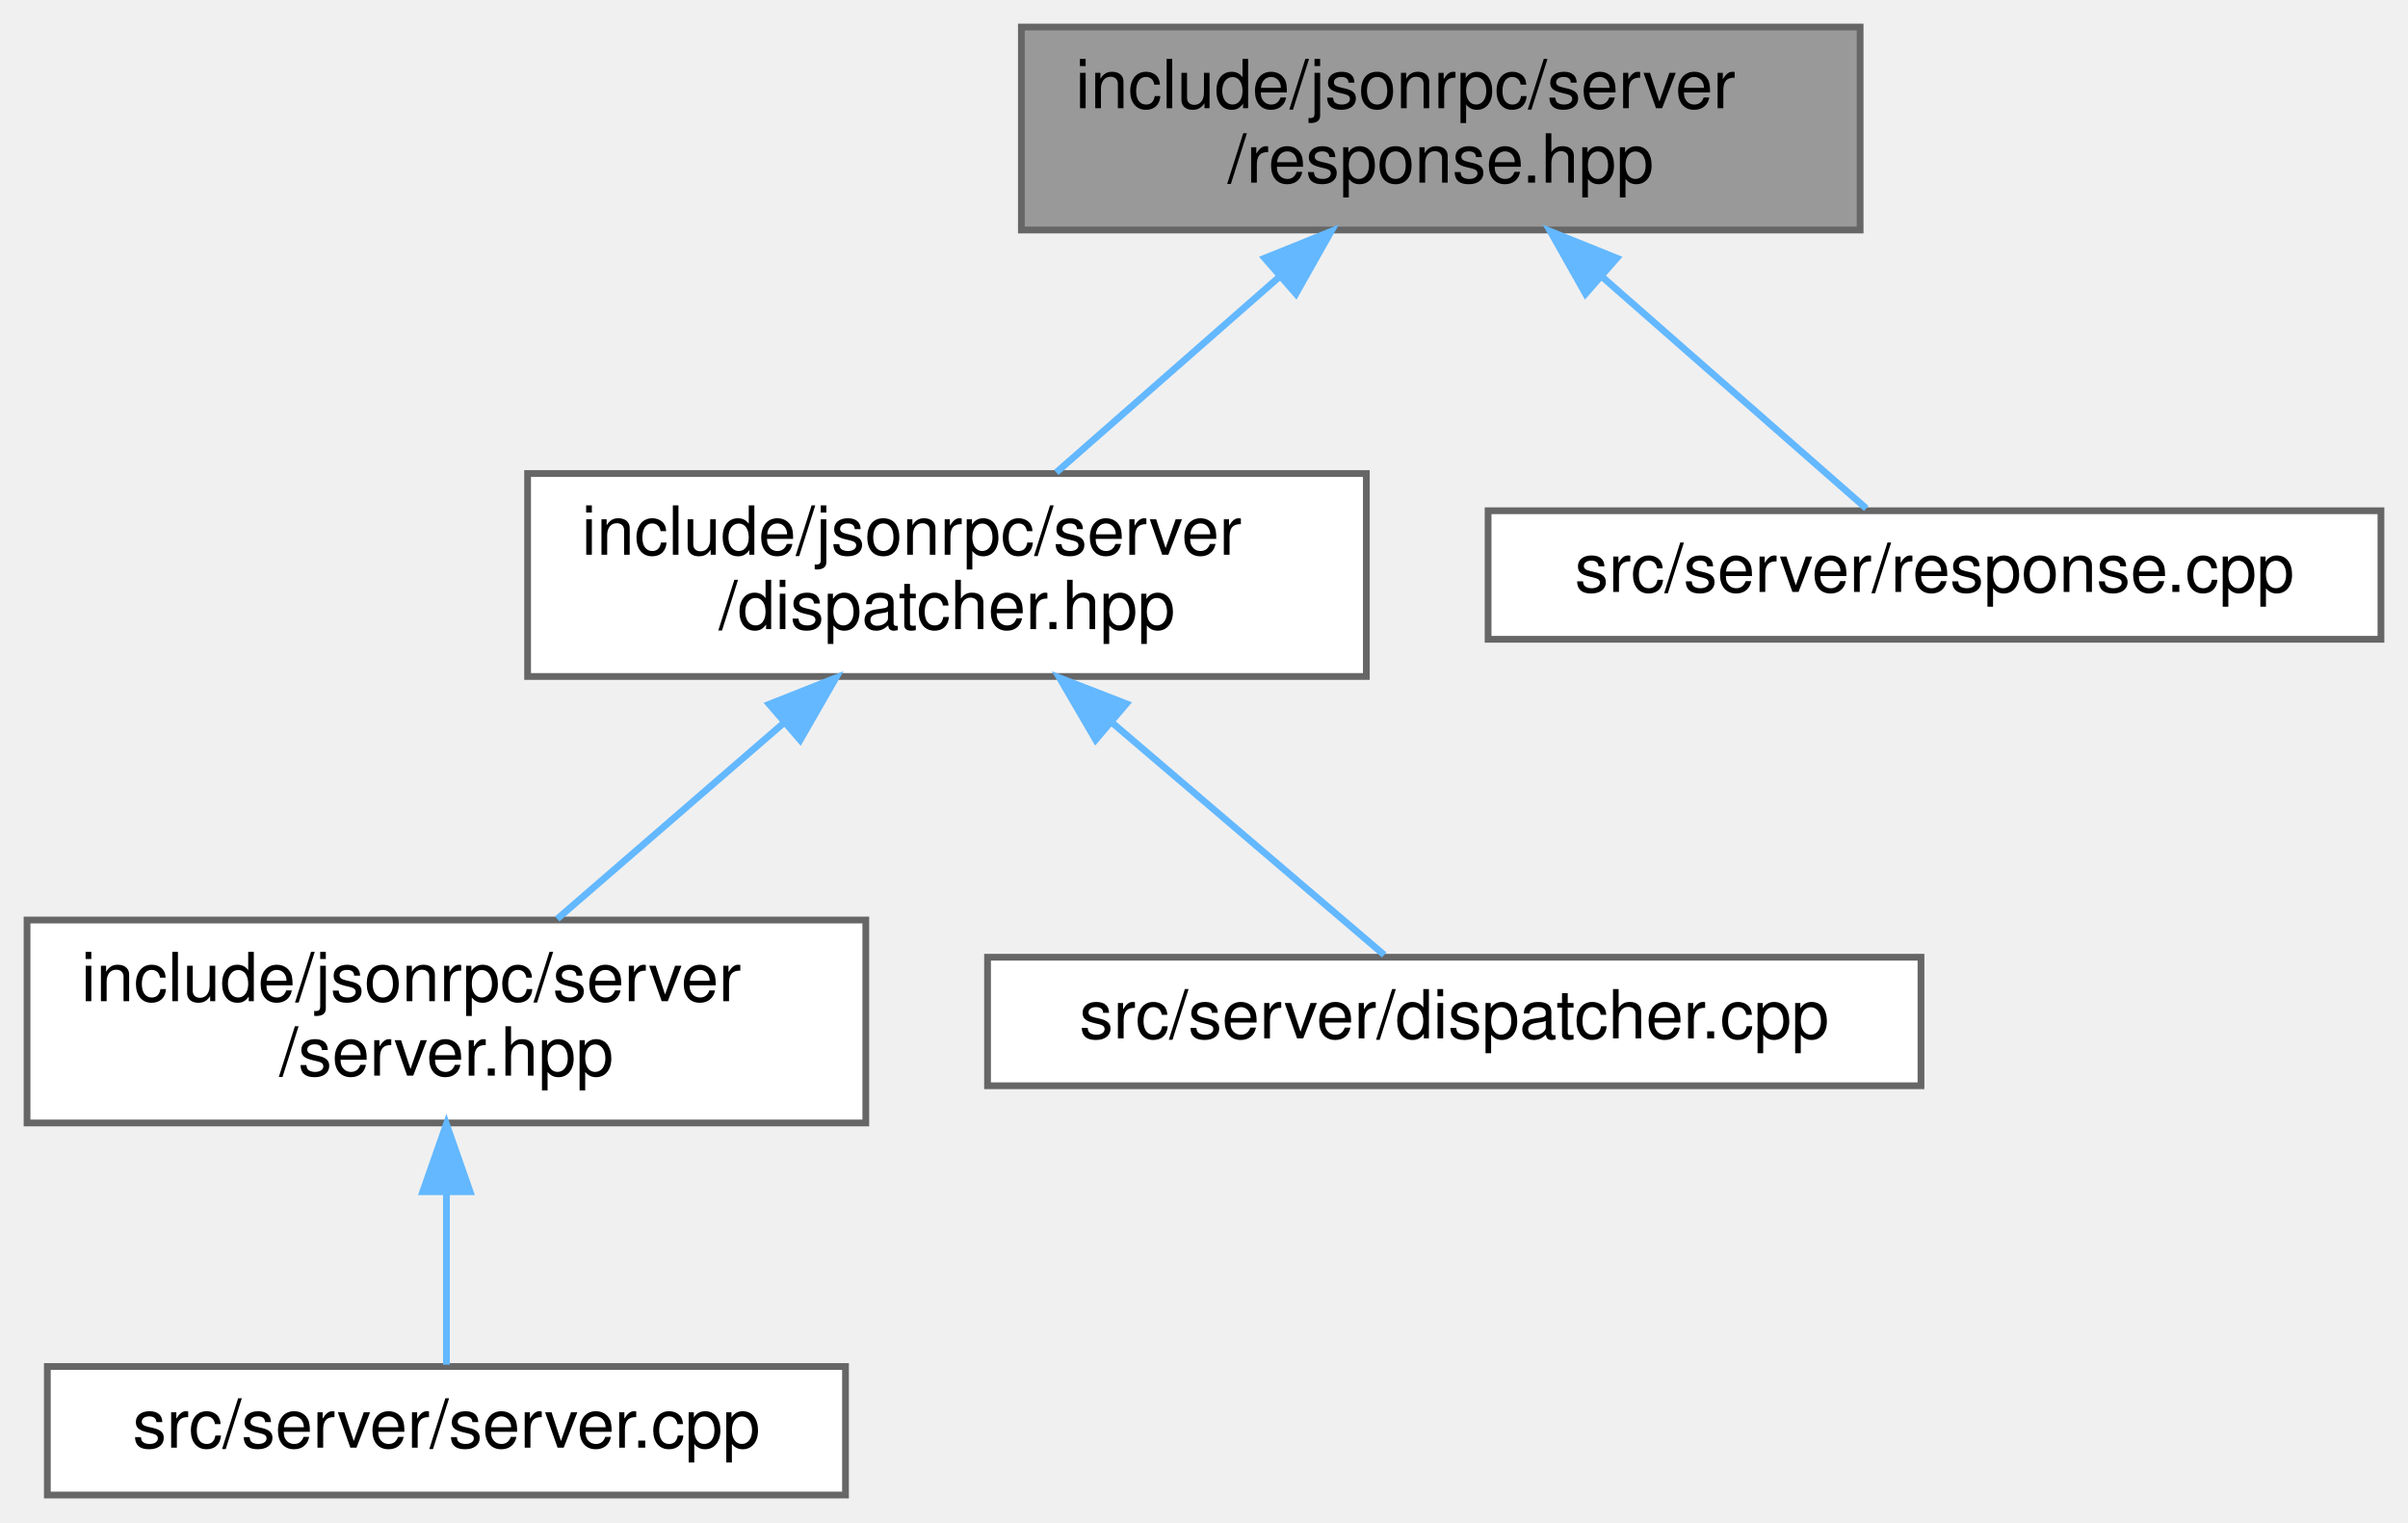
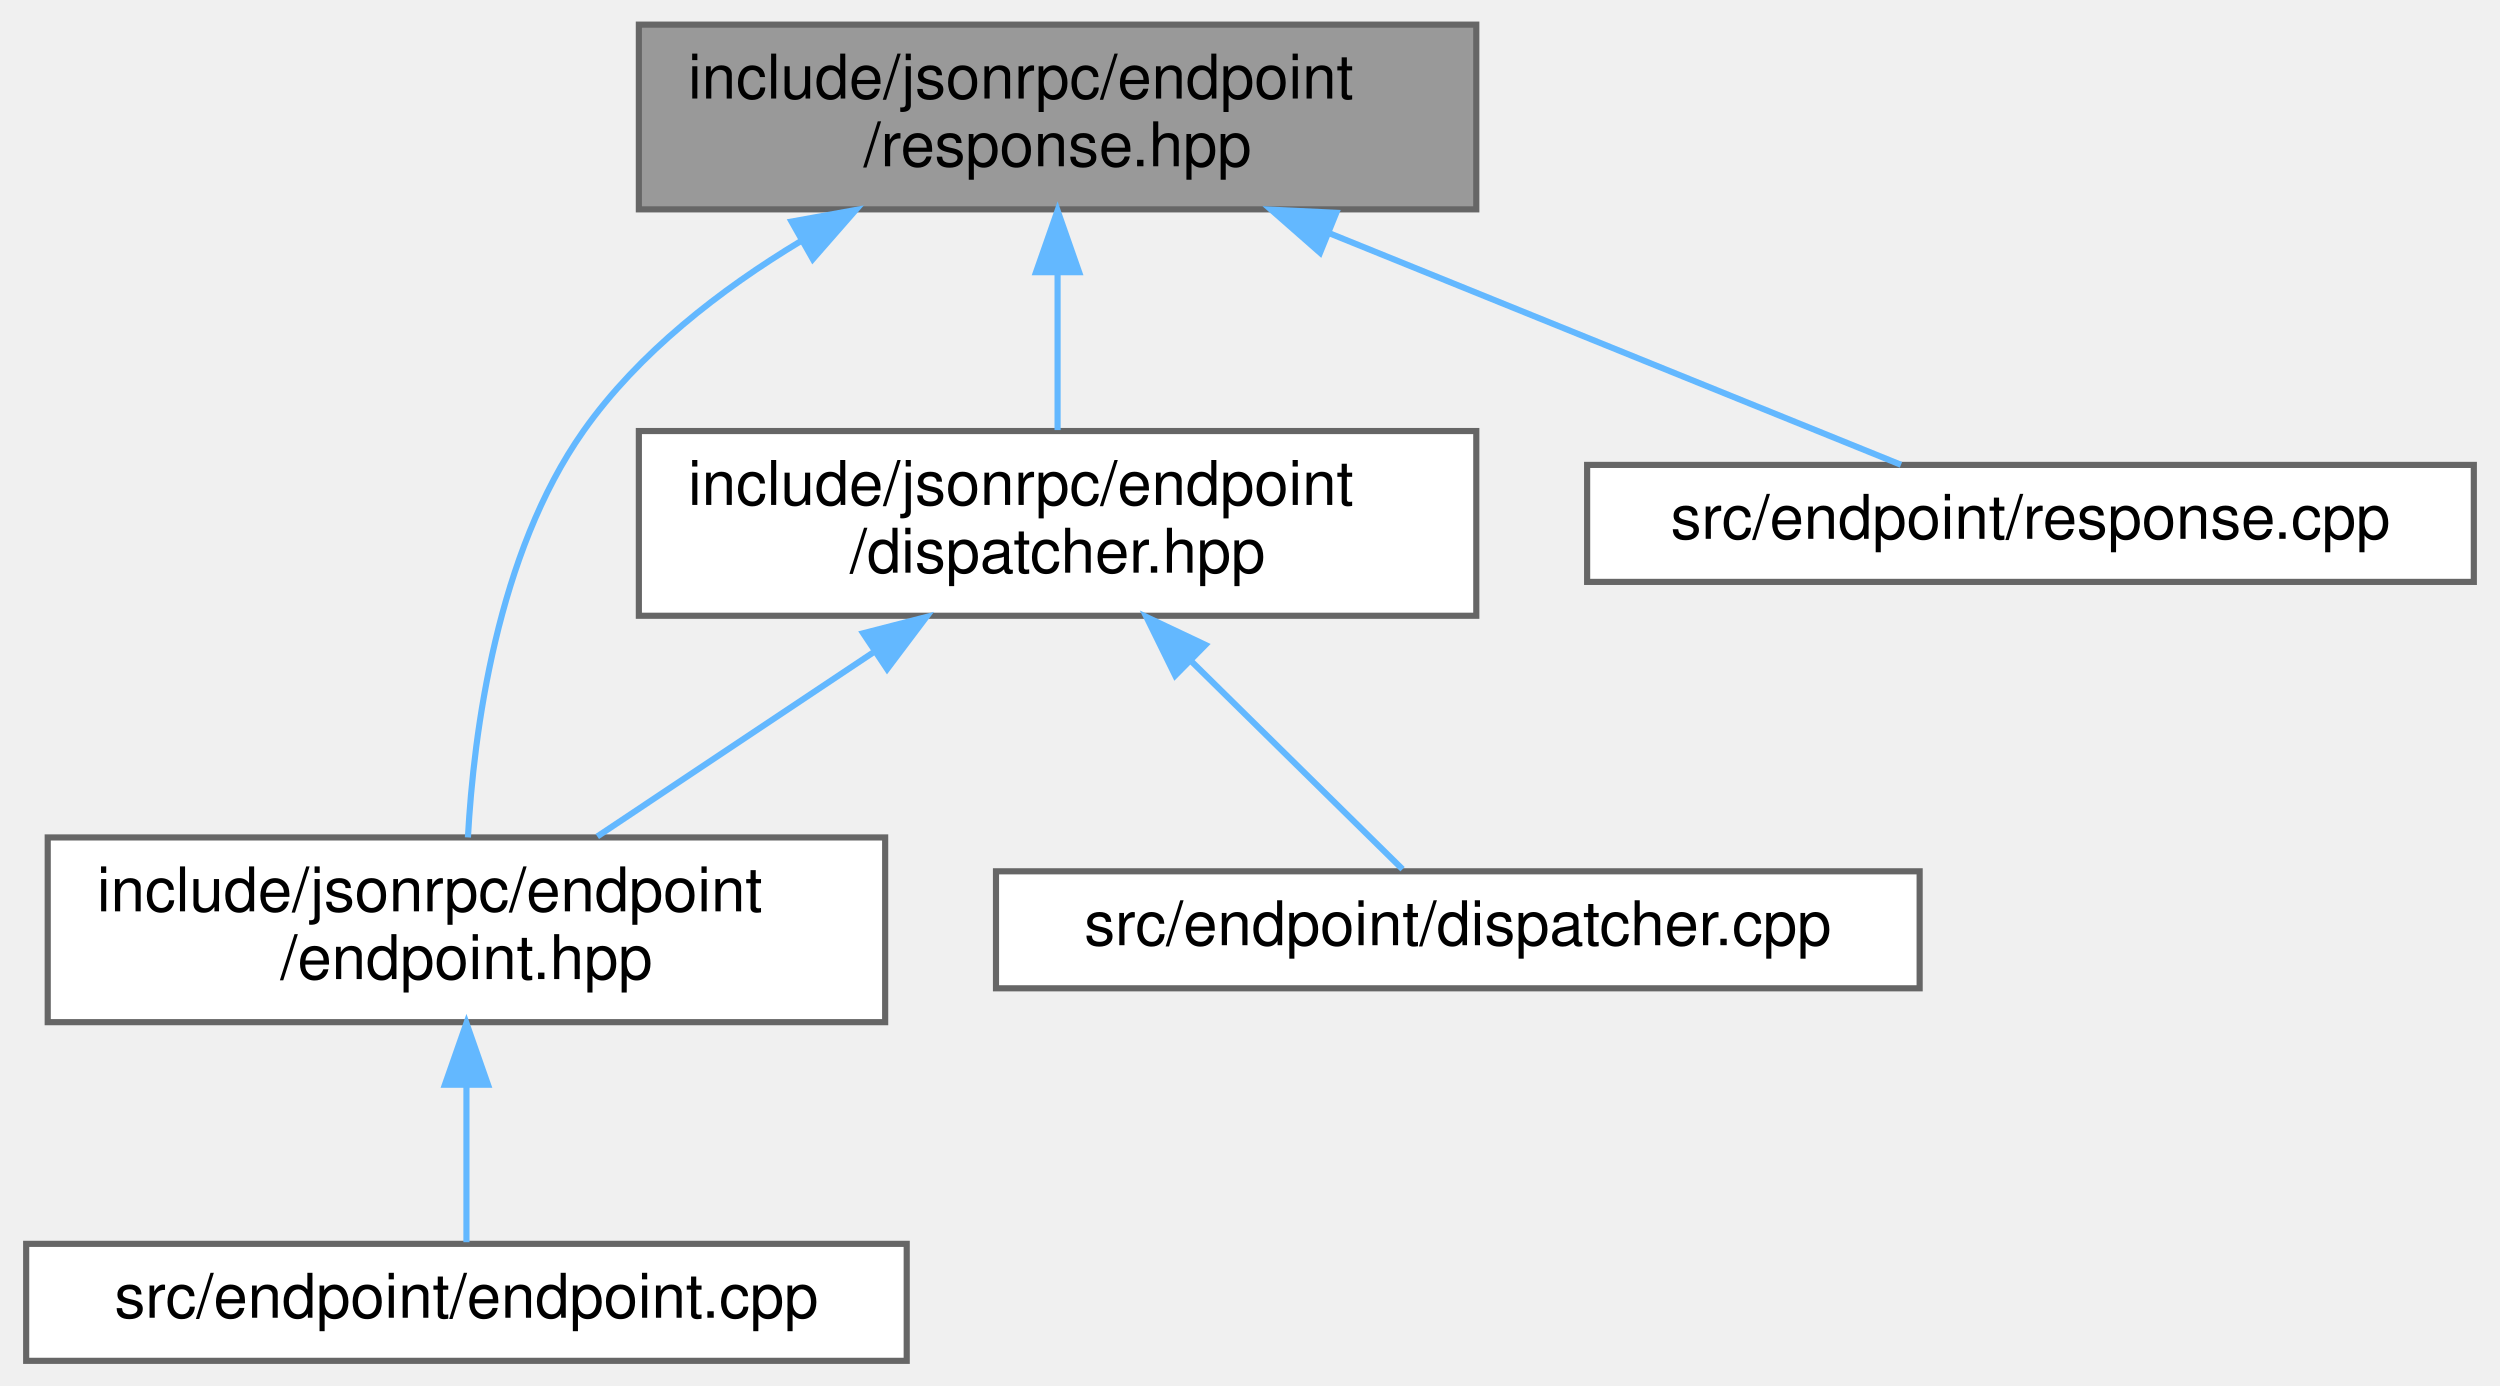
- <svg xmlns="http://www.w3.org/2000/svg" xmlns:xlink="http://www.w3.org/1999/xlink" width="356pt" height="225pt" viewBox="0.00 0.00 356.00 225.00">
+ <svg xmlns="http://www.w3.org/2000/svg" xmlns:xlink="http://www.w3.org/1999/xlink" width="406pt" height="225pt" viewBox="0.00 0.00 405.50 225.00">
  <g id="graph0" class="graph" transform="scale(1 1) rotate(0) translate(4 221)">
    <g id="Node000001" class="node">
      <g id="a_Node000001">
        <a xlink:title=" ">
-           <polygon fill="#999999" stroke="#666666" points="271,-217 147,-217 147,-187 271,-187 271,-217" />
-           <text text-anchor="start" x="155" y="-205" font-family="Helvetica,sans-Serif" font-size="10.00">include/jsonrpc/server</text>
-           <text text-anchor="middle" x="209" y="-194" font-family="Helvetica,sans-Serif" font-size="10.00">/response.hpp</text>
+           <polygon fill="#999999" stroke="#666666" points="235.5,-217 99.5,-217 99.5,-187 235.5,-187 235.5,-217" />
+           <text text-anchor="start" x="107.5" y="-205" font-family="Helvetica,sans-Serif" font-size="10.00">include/jsonrpc/endpoint</text>
+           <text text-anchor="middle" x="167.5" y="-194" font-family="Helvetica,sans-Serif" font-size="10.00">/response.hpp</text>
        </a>
      </g>
    </g>
    <g id="Node000002" class="node">
      <g id="a_Node000002">
        <a xlink:href="dispatcher_8hpp.html" target="_top" xlink:title=" ">
-           <polygon fill="white" stroke="#666666" points="198,-151 74,-151 74,-121 198,-121 198,-151" />
-           <text text-anchor="start" x="82" y="-139" font-family="Helvetica,sans-Serif" font-size="10.00">include/jsonrpc/server</text>
-           <text text-anchor="middle" x="136" y="-128" font-family="Helvetica,sans-Serif" font-size="10.00">/dispatcher.hpp</text>
+           <polygon fill="white" stroke="#666666" points="235.5,-151 99.5,-151 99.5,-121 235.5,-121 235.5,-151" />
+           <text text-anchor="start" x="107.5" y="-139" font-family="Helvetica,sans-Serif" font-size="10.00">include/jsonrpc/endpoint</text>
+           <text text-anchor="middle" x="167.5" y="-128" font-family="Helvetica,sans-Serif" font-size="10.00">/dispatcher.hpp</text>
        </a>
      </g>
    </g>
    <g id="edge1_Node000001_Node000002" class="edge">
      <g id="a_edge1_Node000001_Node000002">
        <a xlink:title=" ">
-           <path fill="none" stroke="#63b8ff" d="M185.28,-180.2C174.44,-170.7 161.88,-159.69 152.16,-151.16" />
-           <polygon fill="#63b8ff" stroke="#63b8ff" points="182.97,-182.84 192.8,-186.8 187.59,-177.57 182.97,-182.84" />
+           <path fill="none" stroke="#63b8ff" d="M167.5,-176.54C167.5,-167.96 167.5,-158.61 167.5,-151.16" />
+           <polygon fill="#63b8ff" stroke="#63b8ff" points="164,-176.8 167.5,-186.8 171,-176.8 164,-176.8" />
+         </a>
+       </g>
+     </g>
+     <g id="Node000003" class="node">
+       <g id="a_Node000003">
+         <a xlink:href="endpoint_8hpp.html" target="_top" xlink:title=" ">
+           <polygon fill="white" stroke="#666666" points="139.5,-85 3.5,-85 3.5,-55 139.5,-55 139.5,-85" />
+           <text text-anchor="start" x="11.5" y="-73" font-family="Helvetica,sans-Serif" font-size="10.00">include/jsonrpc/endpoint</text>
+           <text text-anchor="middle" x="71.5" y="-62" font-family="Helvetica,sans-Serif" font-size="10.00">/endpoint.hpp</text>
+         </a>
+       </g>
+     </g>
+     <g id="edge5_Node000001_Node000003" class="edge">
+       <g id="a_edge5_Node000001_Node000003">
+         <a xlink:title=" ">
+           <path fill="none" stroke="#63b8ff" d="M125.8,-181.84C112.76,-173.98 99.45,-163.7 90.5,-151 76.44,-131.05 72.68,-102.06 71.74,-85" />
+           <polygon fill="#63b8ff" stroke="#63b8ff" points="124.3,-185.02 134.73,-186.9 127.75,-178.92 124.3,-185.02" />
        </a>
      </g>
    </g>
    <g id="Node000006" class="node">
      <g id="a_Node000006">
        <a xlink:href="response_8cpp.html" target="_top" xlink:title=" ">
-           <polygon fill="white" stroke="#666666" points="348,-145.5 216,-145.5 216,-126.5 348,-126.5 348,-145.5" />
-           <text text-anchor="middle" x="282" y="-133.5" font-family="Helvetica,sans-Serif" font-size="10.00">src/server/response.cpp</text>
+           <polygon fill="white" stroke="#666666" points="397.5,-145.5 253.5,-145.5 253.5,-126.5 397.5,-126.5 397.5,-145.5" />
+           <text text-anchor="middle" x="325.5" y="-133.5" font-family="Helvetica,sans-Serif" font-size="10.00">src/endpoint/response.cpp</text>
        </a>
      </g>
    </g>
-     <g id="edge5_Node000001_Node000006" class="edge">
-       <g id="a_edge5_Node000001_Node000006">
+     <g id="edge6_Node000001_Node000006" class="edge">
+       <g id="a_edge6_Node000001_Node000006">
        <a xlink:title=" ">
-           <path fill="none" stroke="#63b8ff" d="M233.03,-179.93C246.24,-168.35 261.92,-154.61 271.91,-145.84" />
-           <polygon fill="#63b8ff" stroke="#63b8ff" points="230.41,-177.57 225.2,-186.8 235.03,-182.84 230.41,-177.57" />
-         </a>
-       </g>
-     </g>
-     <g id="Node000003" class="node">
-       <g id="a_Node000003">
-         <a xlink:href="server_8hpp.html" target="_top" xlink:title=" ">
-           <polygon fill="white" stroke="#666666" points="124,-85 0,-85 0,-55 124,-55 124,-85" />
-           <text text-anchor="start" x="8" y="-73" font-family="Helvetica,sans-Serif" font-size="10.00">include/jsonrpc/server</text>
-           <text text-anchor="middle" x="62" y="-62" font-family="Helvetica,sans-Serif" font-size="10.00">/server.hpp</text>
+           <path fill="none" stroke="#63b8ff" d="M211.69,-183.1C242.02,-170.82 280.9,-155.06 304.47,-145.52" />
+           <polygon fill="#63b8ff" stroke="#63b8ff" points="210.13,-179.96 202.17,-186.95 212.76,-186.44 210.13,-179.96" />
        </a>
      </g>
    </g>
    <g id="edge2_Node000002_Node000003" class="edge">
      <g id="a_edge2_Node000002_Node000003">
        <a xlink:title=" ">
-           <path fill="none" stroke="#63b8ff" d="M111.95,-114.2C100.97,-104.7 88.24,-93.69 78.38,-85.16" />
-           <polygon fill="#63b8ff" stroke="#63b8ff" points="109.72,-116.9 119.58,-120.8 114.3,-111.61 109.72,-116.9" />
+           <path fill="none" stroke="#63b8ff" d="M137.54,-115.03C123.01,-105.34 105.91,-93.94 92.75,-85.16" />
+           <polygon fill="#63b8ff" stroke="#63b8ff" points="135.93,-118.16 146.19,-120.8 139.82,-112.34 135.93,-118.16" />
        </a>
      </g>
    </g>
    <g id="Node000005" class="node">
      <g id="a_Node000005">
        <a xlink:href="dispatcher_8cpp.html" target="_top" xlink:title=" ">
-           <polygon fill="white" stroke="#666666" points="280,-79.5 142,-79.5 142,-60.5 280,-60.5 280,-79.5" />
-           <text text-anchor="middle" x="211" y="-67.5" font-family="Helvetica,sans-Serif" font-size="10.00">src/server/dispatcher.cpp</text>
+           <polygon fill="white" stroke="#666666" points="307.5,-79.5 157.5,-79.5 157.5,-60.5 307.5,-60.5 307.5,-79.5" />
+           <text text-anchor="middle" x="232.5" y="-67.5" font-family="Helvetica,sans-Serif" font-size="10.00">src/endpoint/dispatcher.cpp</text>
        </a>
      </g>
    </g>
    <g id="edge4_Node000002_Node000005" class="edge">
      <g id="a_edge4_Node000002_Node000005">
        <a xlink:title=" ">
-           <path fill="none" stroke="#63b8ff" d="M160.31,-114.26C173.95,-102.61 190.27,-88.69 200.64,-79.84" />
-           <polygon fill="#63b8ff" stroke="#63b8ff" points="157.98,-111.64 152.64,-120.8 162.52,-116.97 157.98,-111.64" />
+           <path fill="none" stroke="#63b8ff" d="M189.23,-113.6C200.92,-102.1 214.7,-88.52 223.52,-79.84" />
+           <polygon fill="#63b8ff" stroke="#63b8ff" points="186.6,-111.29 181.93,-120.8 191.51,-116.27 186.6,-111.29" />
        </a>
      </g>
    </g>
    <g id="Node000004" class="node">
      <g id="a_Node000004">
-         <a xlink:href="server_8cpp.html" target="_top" xlink:title=" ">
-           <polygon fill="white" stroke="#666666" points="121,-19 3,-19 3,0 121,0 121,-19" />
-           <text text-anchor="middle" x="62" y="-7" font-family="Helvetica,sans-Serif" font-size="10.00">src/server/server.cpp</text>
+         <a xlink:href="endpoint_8cpp.html" target="_top" xlink:title=" ">
+           <polygon fill="white" stroke="#666666" points="143,-19 0,-19 0,0 143,0 143,-19" />
+           <text text-anchor="middle" x="71.5" y="-7" font-family="Helvetica,sans-Serif" font-size="10.00">src/endpoint/endpoint.cpp</text>
        </a>
      </g>
    </g>
    <g id="edge3_Node000003_Node000004" class="edge">
      <g id="a_edge3_Node000003_Node000004">
        <a xlink:title=" ">
-           <path fill="none" stroke="#63b8ff" d="M62,-44.75C62,-35.72 62,-26.03 62,-19.27" />
-           <polygon fill="#63b8ff" stroke="#63b8ff" points="58.5,-44.84 62,-54.84 65.5,-44.84 58.5,-44.84" />
+           <path fill="none" stroke="#63b8ff" d="M71.5,-44.75C71.5,-35.72 71.5,-26.03 71.5,-19.27" />
+           <polygon fill="#63b8ff" stroke="#63b8ff" points="68,-44.84 71.5,-54.84 75,-44.84 68,-44.84" />
        </a>
      </g>
    </g>
  </g>
</svg>
